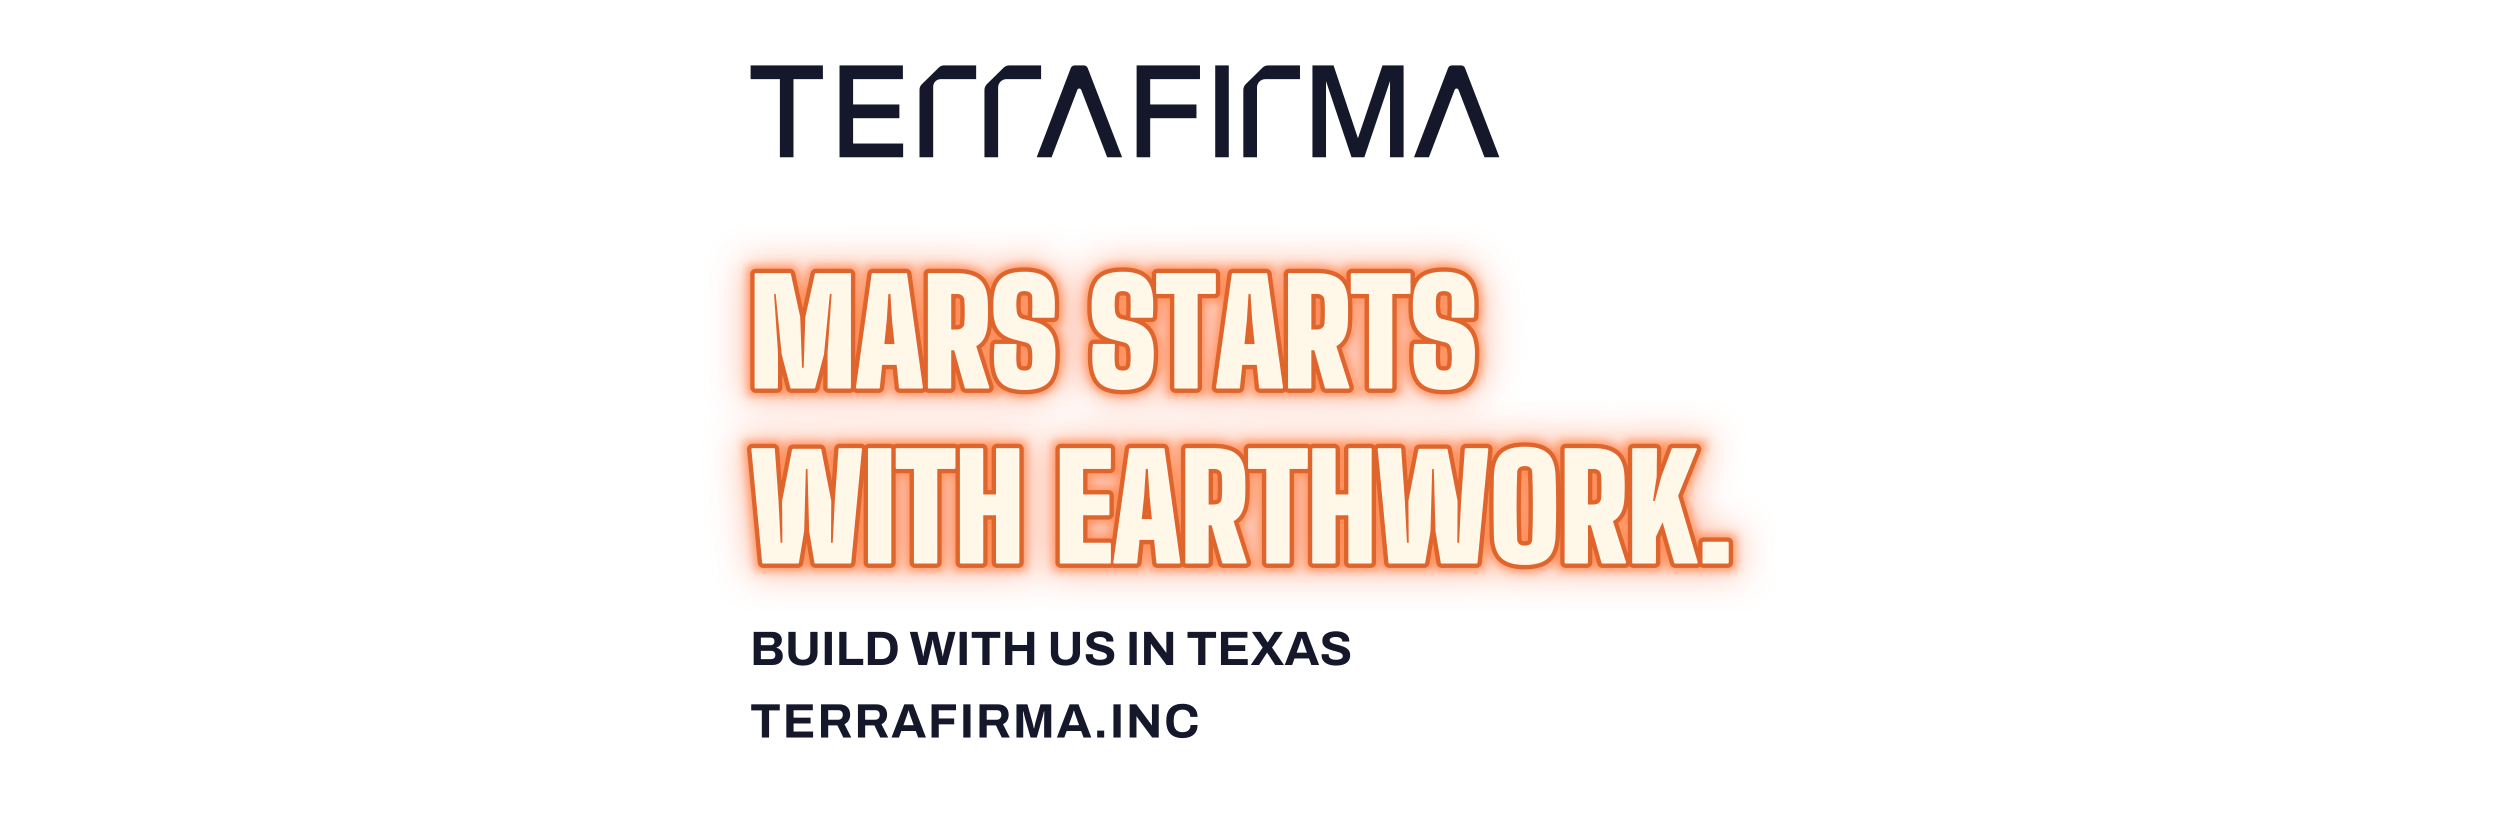
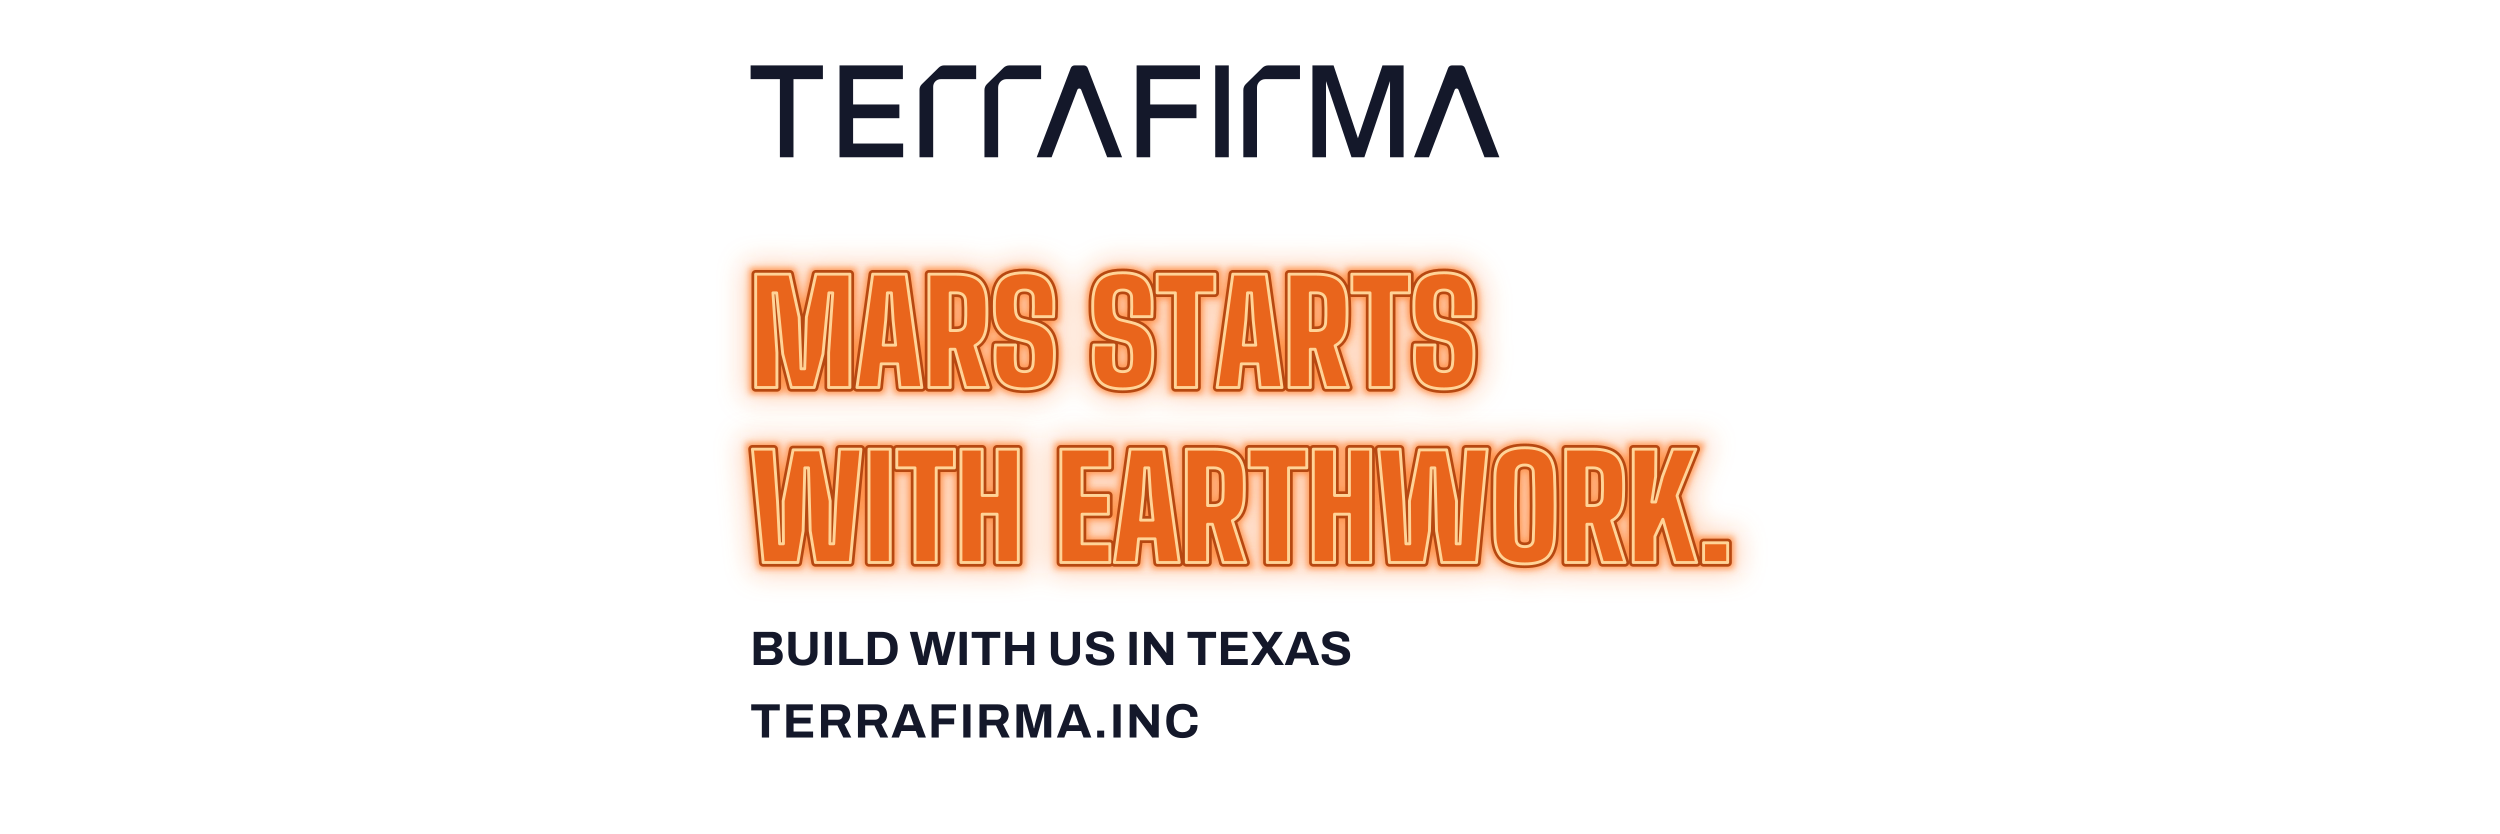
<svg xmlns="http://www.w3.org/2000/svg" width="3000" height="1000" viewBox="0 0 3000 1000" role="img">
  <defs>
    <filter id="bloom" x="-20%" y="-40%" width="140%" height="180%">
-       <feGaussianBlur stdDeviation="22" />
+       <feGaussianBlur stdDeviation="16" />
    </filter>
    <filter id="tube-glow" x="-12%" y="-25%" width="124%" height="150%">
-       <feGaussianBlur stdDeviation="6" />
+       <feGaussianBlur stdDeviation="4" />
    </filter>
    <path id="letter-0" d="M906.8 465.0V328.997H947.771L958.991 380.508L961.202 442.559H965.622L967.662 380.508L979.052 328.997H1019.853V465.0H994.352V423.179L999.283 351.437H994.692L987.552 424.879L977.012 465.0H949.641L939.271 424.879L931.961 351.437H927.541L932.301 423.179V465.0Z M1028.353 465.0 1047.224 328.997H1087.345L1106.215 465.0H1080.035L1077.145 436.609H1057.424L1054.534 465.0ZM1059.804 414.169H1074.764L1071.704 384.078L1069.664 351.437H1064.904L1062.864 384.078Z M1114.715 465.0V328.997H1147.526Q1166.567 328.997 1175.024 336.689Q1183.482 344.382 1184.077 362.147Q1184.247 366.908 1184.29 370.478Q1184.332 374.048 1184.29 377.618Q1184.247 381.188 1184.077 385.948Q1183.737 396.998 1180.38 404.053Q1177.022 411.109 1169.967 414.849L1185.947 465.0H1158.917L1145.996 419.099H1140.216V465.0ZM1140.216 396.658H1147.526Q1152.881 396.658 1155.601 394.193Q1158.322 391.728 1158.577 387.308Q1158.832 383.143 1158.917 378.595Q1159.002 374.048 1158.917 369.5Q1158.832 364.952 1158.577 360.787Q1158.322 356.282 1155.601 353.86Q1152.881 351.437 1147.526 351.437H1140.216Z M1229.383 466.7Q1210.683 466.7 1202.735 458.795Q1194.787 450.89 1194.022 432.529Q1193.937 429.809 1193.937 426.537Q1193.937 423.264 1194.107 419.991Q1194.277 416.719 1194.702 413.999H1218.673Q1218.333 420.204 1218.248 426.239Q1218.163 432.274 1218.673 437.289Q1219.098 441.454 1221.691 443.707Q1224.283 445.96 1229.383 445.96Q1234.399 445.96 1236.736 443.707Q1239.074 441.454 1239.584 437.289Q1239.924 434.399 1240.051 431.552Q1240.179 428.704 1240.051 425.857Q1239.924 423.009 1239.584 420.119Q1239.244 416.549 1237.374 413.659Q1235.504 410.769 1231.423 409.749L1217.483 406.179Q1208.643 403.883 1203.458 399.591Q1198.273 395.298 1195.935 388.923Q1193.597 382.548 1193.342 374.048Q1193.257 370.308 1193.257 367.375Q1193.257 364.442 1193.342 361.297Q1193.852 349.142 1197.465 341.662Q1201.078 334.182 1208.813 330.739Q1216.548 327.296 1229.383 327.296Q1247.489 327.296 1255.649 335.159Q1263.809 343.022 1264.574 361.297Q1264.744 364.952 1264.617 370.223Q1264.489 375.493 1264.234 379.998H1239.754Q1240.009 374.133 1240.094 368.268Q1240.179 362.402 1239.924 356.537Q1239.839 352.457 1236.991 350.247Q1234.143 348.037 1229.383 348.037Q1224.283 348.037 1221.818 350.247Q1219.353 352.457 1218.843 356.537Q1218.333 360.872 1218.333 365.292Q1218.333 369.713 1218.843 374.048Q1219.268 377.448 1221.223 380.253Q1223.178 383.058 1227.513 384.078L1239.584 386.968Q1249.104 389.263 1254.587 393.726Q1260.069 398.188 1262.492 404.776Q1264.914 411.364 1265.254 420.119Q1265.339 422.074 1265.339 424.199Q1265.339 426.324 1265.254 428.449Q1265.169 430.574 1265.084 432.529Q1264.319 450.89 1256.287 458.795Q1248.254 466.7 1229.383 466.7Z  M1347.366 466.7Q1328.666 466.7 1320.718 458.795Q1312.77 450.89 1312.005 432.529Q1311.92 429.809 1311.92 426.537Q1311.92 423.264 1312.09 419.991Q1312.26 416.719 1312.685 413.999H1336.656Q1336.316 420.204 1336.231 426.239Q1336.146 432.274 1336.656 437.289Q1337.081 441.454 1339.674 443.707Q1342.266 445.96 1347.366 445.96Q1352.382 445.96 1354.719 443.707Q1357.057 441.454 1357.567 437.289Q1357.907 434.399 1358.034 431.552Q1358.162 428.704 1358.034 425.857Q1357.907 423.009 1357.567 420.119Q1357.227 416.549 1355.357 413.659Q1353.487 410.769 1349.406 409.749L1335.466 406.179Q1326.626 403.883 1321.441 399.591Q1316.256 395.298 1313.918 388.923Q1311.58 382.548 1311.325 374.048Q1311.24 370.308 1311.24 367.375Q1311.24 364.442 1311.325 361.297Q1311.835 349.142 1315.448 341.662Q1319.061 334.182 1326.796 330.739Q1334.531 327.296 1347.366 327.296Q1365.472 327.296 1373.632 335.159Q1381.792 343.022 1382.557 361.297Q1382.727 364.952 1382.6 370.223Q1382.472 375.493 1382.217 379.998H1357.737Q1357.992 374.133 1358.077 368.268Q1358.162 362.402 1357.907 356.537Q1357.822 352.457 1354.974 350.247Q1352.126 348.037 1347.366 348.037Q1342.266 348.037 1339.801 350.247Q1337.336 352.457 1336.826 356.537Q1336.316 360.872 1336.316 365.292Q1336.316 369.713 1336.826 374.048Q1337.251 377.448 1339.206 380.253Q1341.161 383.058 1345.496 384.078L1357.567 386.968Q1367.087 389.263 1372.57 393.726Q1378.052 398.188 1380.475 404.776Q1382.897 411.364 1383.237 420.119Q1383.322 422.074 1383.322 424.199Q1383.322 426.324 1383.237 428.449Q1383.152 430.574 1383.067 432.529Q1382.302 450.89 1374.27 458.795Q1366.237 466.7 1347.366 466.7Z M1410.438 465.0V351.437H1388.592V328.997H1457.784V351.437H1435.939V465.0Z M1460.504 465.0 1479.375 328.997H1519.496L1538.366 465.0H1512.186L1509.295 436.609H1489.575L1486.685 465.0ZM1491.955 414.169H1506.915L1503.855 384.078L1501.815 351.437H1497.055L1495.015 384.078Z M1546.866 465.0V328.997H1579.677Q1598.718 328.997 1607.175 336.689Q1615.633 344.382 1616.228 362.147Q1616.398 366.908 1616.441 370.478Q1616.483 374.048 1616.441 377.618Q1616.398 381.188 1616.228 385.948Q1615.888 396.998 1612.531 404.053Q1609.173 411.109 1602.118 414.849L1618.098 465.0H1591.068L1578.147 419.099H1572.367V465.0ZM1572.367 396.658H1579.677Q1585.032 396.658 1587.752 394.193Q1590.473 391.728 1590.728 387.308Q1590.983 383.143 1591.068 378.595Q1591.153 374.048 1591.068 369.5Q1590.983 364.952 1590.728 360.787Q1590.473 356.282 1587.752 353.86Q1585.032 351.437 1579.677 351.437H1572.367Z M1644.024 465.0V351.437H1622.178V328.997H1691.37V351.437H1669.525V465.0Z M1732.766 466.7Q1714.066 466.7 1706.118 458.795Q1698.17 450.89 1697.405 432.529Q1697.32 429.809 1697.32 426.537Q1697.32 423.264 1697.49 419.991Q1697.66 416.719 1698.085 413.999H1722.056Q1721.716 420.204 1721.631 426.239Q1721.546 432.274 1722.056 437.289Q1722.481 441.454 1725.073 443.707Q1727.666 445.96 1732.766 445.96Q1737.781 445.96 1740.119 443.707Q1742.456 441.454 1742.966 437.289Q1743.306 434.399 1743.434 431.552Q1743.561 428.704 1743.434 425.857Q1743.306 423.009 1742.966 420.119Q1742.626 416.549 1740.756 413.659Q1738.886 410.769 1734.806 409.749L1720.866 406.179Q1712.026 403.883 1706.841 399.591Q1701.655 395.298 1699.318 388.923Q1696.98 382.548 1696.725 374.048Q1696.64 370.308 1696.64 367.375Q1696.64 364.442 1696.725 361.297Q1697.235 349.142 1700.848 341.662Q1704.46 334.182 1712.196 330.739Q1719.931 327.296 1732.766 327.296Q1750.872 327.296 1759.032 335.159Q1767.192 343.022 1767.957 361.297Q1768.127 364.952 1768 370.223Q1767.872 375.493 1767.617 379.998H1743.136Q1743.391 374.133 1743.476 368.268Q1743.561 362.402 1743.306 356.537Q1743.221 352.457 1740.374 350.247Q1737.526 348.037 1732.766 348.037Q1727.666 348.037 1725.201 350.247Q1722.736 352.457 1722.226 356.537Q1721.716 360.872 1721.716 365.292Q1721.716 369.713 1722.226 374.048Q1722.651 377.448 1724.606 380.253Q1726.561 383.058 1730.896 384.078L1742.966 386.968Q1752.487 389.263 1757.969 393.726Q1763.452 398.188 1765.875 404.776Q1768.297 411.364 1768.637 420.119Q1768.722 422.074 1768.722 424.199Q1768.722 426.324 1768.637 428.449Q1768.552 430.574 1768.467 432.529Q1767.702 450.89 1759.669 458.795Q1751.637 466.7 1732.766 466.7Z" />
    <path id="letter-1" d="M915.81 675.0 902.89 538.997H928.561L932.981 601.218L935.531 652.559H940.121L939.781 601.218L951.681 539.847H984.322L996.222 601.218L995.882 652.559H1000.473L1003.023 601.218L1007.443 538.997H1033.113L1020.193 675.0H978.542L972.252 637.089L970.212 561.437H965.792L963.752 637.089L957.461 675.0Z M1042.804 675.0V538.997H1068.304V675.0Z M1097.97 675.0V561.437H1076.124V538.997H1145.316V561.437H1123.471V675.0Z M1153.136 675.0V538.997H1178.637V594.588H1196.488V538.997H1221.988V675.0H1196.488V617.029H1178.637V675.0Z  M1272.989 675.0V538.997H1331.811V561.437H1298.49V594.588H1330.111V617.029H1298.49V652.559H1331.811V675.0Z M1337.251 675.0 1356.122 538.997H1396.243L1415.113 675.0H1388.932L1386.042 646.609H1366.322L1363.432 675.0ZM1368.702 624.169H1383.662L1380.602 594.078L1378.562 561.437H1373.802L1371.762 594.078Z M1423.613 675.0V538.997H1456.424Q1475.465 538.997 1483.922 546.689Q1492.38 554.382 1492.975 572.147Q1493.145 576.908 1493.188 580.478Q1493.23 584.048 1493.188 587.618Q1493.145 591.188 1492.975 595.948Q1492.635 606.998 1489.277 614.053Q1485.92 621.109 1478.865 624.849L1494.845 675.0H1467.814L1454.894 629.099H1449.114V675.0ZM1449.114 606.658H1456.424Q1461.779 606.658 1464.499 604.193Q1467.219 601.728 1467.474 597.308Q1467.729 593.143 1467.814 588.595Q1467.899 584.048 1467.814 579.5Q1467.729 574.952 1467.474 570.787Q1467.219 566.282 1464.499 563.86Q1461.779 561.437 1456.424 561.437H1449.114Z M1520.771 675.0V561.437H1498.925V538.997H1568.117V561.437H1546.271V675.0Z M1575.937 675.0V538.997H1601.438V594.588H1619.288V538.997H1644.789V675.0H1619.288V617.029H1601.438V675.0Z M1667.4 675.0 1654.479 538.997H1680.15L1684.57 601.218L1687.12 652.559H1691.71L1691.37 601.218L1703.27 539.847H1735.911L1747.812 601.218L1747.472 652.559H1752.062L1754.612 601.218L1759.032 538.997H1784.702L1771.782 675.0H1730.131L1723.841 637.089L1721.801 561.437H1717.381L1715.341 637.089L1709.051 675.0Z M1829.754 676.7Q1811.053 676.7 1802.68 668.795Q1794.308 660.89 1793.883 642.529Q1793.713 634.199 1793.628 625.189Q1793.543 616.179 1793.543 606.913Q1793.543 597.648 1793.628 588.638Q1793.713 579.628 1793.883 571.297Q1794.308 553.022 1802.68 545.159Q1811.053 537.296 1829.754 537.296Q1848.539 537.296 1856.699 545.159Q1864.86 553.022 1865.455 571.297Q1865.795 579.798 1865.965 588.808Q1866.135 597.818 1866.135 607.041Q1866.135 616.264 1865.965 625.231Q1865.795 634.199 1865.455 642.529Q1864.86 660.89 1856.699 668.795Q1848.539 676.7 1829.754 676.7ZM1829.754 655.96Q1834.769 655.96 1837.319 653.707Q1839.869 651.454 1839.954 647.289Q1840.379 638.619 1840.549 628.249Q1840.719 617.879 1840.719 606.913Q1840.719 595.948 1840.549 585.578Q1840.379 575.207 1839.954 566.537Q1839.869 562.457 1837.234 560.247Q1834.599 558.037 1829.754 558.037Q1824.909 558.037 1822.231 560.247Q1819.553 562.457 1819.383 566.537Q1819.043 575.207 1818.831 585.578Q1818.618 595.948 1818.618 606.913Q1818.618 617.879 1818.831 628.249Q1819.043 638.619 1819.383 647.289Q1819.553 651.454 1822.231 653.707Q1824.909 655.96 1829.754 655.96Z M1878.8 675.0V538.997H1911.611Q1930.651 538.997 1939.109 546.689Q1947.567 554.382 1948.162 572.147Q1948.332 576.908 1948.374 580.478Q1948.417 584.048 1948.374 587.618Q1948.332 591.188 1948.162 595.948Q1947.822 606.998 1944.464 614.053Q1941.106 621.109 1934.051 624.849L1950.032 675.0H1923.001L1910.081 629.099H1904.301V675.0ZM1904.301 606.658H1911.611Q1916.966 606.658 1919.686 604.193Q1922.406 601.728 1922.661 597.308Q1922.916 593.143 1923.001 588.595Q1923.086 584.048 1923.001 579.5Q1922.916 574.952 1922.661 570.787Q1922.406 566.282 1919.686 563.86Q1916.966 561.437 1911.611 561.437H1904.301Z M1959.892 675.0V538.997H1987.093L1986.753 571.977L1982.163 602.408H1986.753L1994.913 571.977L2007.153 538.997H2035.034L2012.423 594.928L2036.054 675.0H2010.213L1995.423 623.149L1985.903 643.719V675.0Z M2044.299 675.0V651.369H2073.2V675.0Z" />
  </defs>
  <g transform="translate(900 78) scale(0.7731959)">
    <path d="M237.293 21.963H160.009V61.233H231.826V82.581H160.009V121.85H237.684V143.198H138.934V0.616H237.293V21.963ZM698.383 21.963H621.098V61.233H692.916V82.581H621.098V143.194H600.02L600.022 143.191V0.616H698.383V21.963ZM113.158 21.963H67.489V143.191H46.407V21.963H0.941V0.616H113.158V21.963ZM301.174 0.616H350.985V21.963H295.971C289.518 21.964 284.29 27.226 284.29 33.713V143.191H263.066V38.343C263.066 35.181 264.335 32.15 266.584 29.937L293.011 3.96C295.195 1.815 298.123 0.612 301.177 0.612L301.174 0.616ZM451.79 21.963H397.978C390.861 21.964 385.092 27.767 385.092 34.925V143.191H363.868V38.852C363.868 35.362 365.266 32.021 367.747 29.581L393.461 4.306C395.867 1.941 399.105 0.616 402.472 0.616H451.79V21.963ZM518.125 0.616C520.786 0.616 523.174 2.259 524.134 4.754L577.47 143.191H554.339L514.04 38.595C512.973 35.832 509.086 35.839 508.029 38.605L468.089 143.191H444.958L497.82 4.773C498.777 2.268 501.168 0.616 503.835 0.616H518.125ZM743.095 143.191H722.017V0.616H743.095V143.191ZM853.564 21.963H799.752C792.636 21.964 786.866 27.767 786.866 34.925V143.191H765.643V38.852C765.643 35.362 767.041 32.021 769.521 29.581L795.235 4.306C797.642 1.941 800.88 0.616 804.246 0.616H853.564V21.963ZM943.524 113.658L981.588 0.616H1014.39V143.191H993.309V24.945L953.493 143.191H933.501L893.973 25.091V143.191H872.894V0.616H905.689L943.524 113.658ZM1103.72 0.616C1106.38 0.616 1108.76 2.259 1109.72 4.754L1163.06 143.191H1139.93L1099.63 38.595C1098.56 35.832 1094.68 35.838 1093.62 38.605L1053.68 143.191H1030.55L1083.41 4.773C1084.37 2.268 1086.76 0.616 1089.42 0.616H1103.72Z" fill="#14182A" />
  </g>
-   <use href="#letter-0" fill="none" stroke="#FF713F" stroke-width="30" opacity=".42" filter="url(#bloom)" />
-   <use href="#letter-0" fill="none" stroke="#FF854B" stroke-width="20" opacity=".82" filter="url(#tube-glow)" />
-   <use href="#letter-0" fill="#FFF7E7" stroke="#DF652D" stroke-width="13" stroke-linejoin="round" paint-order="stroke fill" />
-   <use href="#letter-0" fill="none" stroke="#FFF9EB" stroke-width="2.5" stroke-linejoin="round" />
-   <use href="#letter-1" fill="none" stroke="#FF713F" stroke-width="30" opacity=".42" filter="url(#bloom)" />
-   <use href="#letter-1" fill="none" stroke="#FF854B" stroke-width="20" opacity=".82" filter="url(#tube-glow)" />
-   <use href="#letter-1" fill="#FFF7E7" stroke="#DF652D" stroke-width="13" stroke-linejoin="round" paint-order="stroke fill" />
-   <use href="#letter-1" fill="none" stroke="#FFF9EB" stroke-width="2.5" stroke-linejoin="round" />
+   <use href="#letter-0" fill="none" stroke="#FF711F" stroke-width="26" opacity=".32" filter="url(#bloom)" />
+   <use href="#letter-0" fill="none" stroke="#FF7A24" stroke-width="15" opacity=".72" filter="url(#tube-glow)" />
+   <use href="#letter-0" fill="#E9651C" stroke="#B74811" stroke-width="10" stroke-linejoin="round" paint-order="stroke fill" />
+   <use href="#letter-0" fill="none" stroke="#FFD397" stroke-width="3.5" stroke-linejoin="round" />
+   <use href="#letter-1" fill="none" stroke="#FF711F" stroke-width="26" opacity=".32" filter="url(#bloom)" />
+   <use href="#letter-1" fill="none" stroke="#FF7A24" stroke-width="15" opacity=".72" filter="url(#tube-glow)" />
+   <use href="#letter-1" fill="#E9651C" stroke="#B74811" stroke-width="10" stroke-linejoin="round" paint-order="stroke fill" />
+   <use href="#letter-1" fill="none" stroke="#FFD397" stroke-width="3.5" stroke-linejoin="round" />
  <path fill="#14182A" d="M904.408 798.0V758.212H927.144Q930.276 758.212 932.799 759.43Q935.322 760.648 936.772 762.852Q938.222 765.056 938.222 768.014Q938.222 770.392 937.352 772.248Q936.482 774.104 935.003 775.322Q933.524 776.54 931.668 777.12V777.352Q933.872 777.816 935.583 779.092Q937.294 780.368 938.309 782.369Q939.324 784.37 939.324 787.096Q939.324 790.692 937.671 793.128Q936.018 795.564 933.292 796.782Q930.566 798.0 927.202 798.0ZM913.05 790.924H925.52Q927.666 790.924 929.029 789.706Q930.392 788.488 930.392 785.936Q930.392 784.428 929.812 783.326Q929.232 782.224 928.072 781.615Q926.912 781.006 925.114 781.006H913.05ZM913.05 774.278H924.534Q926.1 774.278 927.173 773.669Q928.246 773.06 928.797 772.045Q929.348 771.03 929.348 769.696Q929.348 767.434 928.101 766.274Q926.854 765.114 924.824 765.114H913.05Z M963.51 798.696Q958.058 798.696 954.143 796.956Q950.228 795.216 948.14 791.707Q946.052 788.198 946.052 782.978V758.212H954.752V782.746Q954.752 787.038 957.014 789.329Q959.276 791.62 963.51 791.62Q967.744 791.62 970.035 789.329Q972.326 787.038 972.326 782.746V758.212H981.026V782.978Q981.026 788.198 978.938 791.707Q976.85 795.216 972.935 796.956Q969.02 798.696 963.51 798.696Z M989.668 798.0V758.212H998.31V798.0Z M1007.126 798.0V758.212H1015.768V790.634H1035.836V798.0Z M1041.404 798.0V758.212H1057.644Q1063.85 758.212 1068.2 760.358Q1072.55 762.504 1074.899 766.883Q1077.248 771.262 1077.248 778.106Q1077.248 784.892 1074.899 789.3Q1072.55 793.708 1068.2 795.854Q1063.85 798.0 1057.644 798.0ZM1050.046 790.866H1057.586Q1060.196 790.866 1062.226 790.112Q1064.256 789.358 1065.59 787.879Q1066.924 786.4 1067.62 784.167Q1068.316 781.934 1068.316 778.976V777.236Q1068.316 774.278 1067.62 772.045Q1066.924 769.812 1065.59 768.333Q1064.256 766.854 1062.226 766.071Q1060.196 765.288 1057.586 765.288H1050.046Z  M1102.188 798.0 1091.748 758.212H1100.912L1106.712 781.934Q1106.886 782.456 1107.06 783.471Q1107.234 784.486 1107.408 785.588Q1107.582 786.69 1107.698 787.56H1107.988Q1108.104 786.922 1108.191 786.11Q1108.278 785.298 1108.423 784.515Q1108.568 783.732 1108.713 783.036Q1108.858 782.34 1108.916 781.934L1114.31 758.212H1124.634L1130.144 781.934Q1130.318 782.514 1130.492 783.5Q1130.666 784.486 1130.84 785.588Q1131.014 786.69 1131.13 787.56H1131.42Q1131.536 786.922 1131.681 786.168Q1131.826 785.414 1131.971 784.631Q1132.116 783.848 1132.29 783.152Q1132.464 782.456 1132.58 781.934L1138.322 758.212H1146.616L1136.118 798.0H1126.258L1120.4 773.524Q1120.226 772.712 1120.023 771.639Q1119.82 770.566 1119.646 769.522Q1119.472 768.478 1119.356 767.666H1119.124Q1119.008 768.478 1118.863 769.58Q1118.718 770.682 1118.515 771.726Q1118.312 772.77 1118.138 773.524L1112.338 798.0Z M1151.546 798.0V758.212H1160.188V798.0Z M1178.806 798.0V765.462H1166.046V758.212H1200.324V765.462H1187.506V798.0Z M1206.182 798.0V758.212H1214.824V773.988H1232.456V758.212H1241.098V798.0H1232.456V781.296H1214.824V798.0Z  M1278.508 798.696Q1273.056 798.696 1269.141 796.956Q1265.226 795.216 1263.138 791.707Q1261.05 788.198 1261.05 782.978V758.212H1269.75V782.746Q1269.75 787.038 1272.012 789.329Q1274.274 791.62 1278.508 791.62Q1282.742 791.62 1285.033 789.329Q1287.324 787.038 1287.324 782.746V758.212H1296.024V782.978Q1296.024 788.198 1293.936 791.707Q1291.848 795.216 1287.933 796.956Q1284.018 798.696 1278.508 798.696Z M1320.152 798.696Q1316.672 798.696 1313.54 798.0Q1310.408 797.304 1308.001 795.767Q1305.594 794.23 1304.231 791.881Q1302.868 789.532 1302.868 786.168Q1302.868 785.878 1302.868 785.559Q1302.868 785.24 1302.926 785.066H1311.51Q1311.452 785.24 1311.452 785.53Q1311.452 785.82 1311.452 786.052Q1311.452 787.908 1312.467 789.184Q1313.482 790.46 1315.454 791.098Q1317.426 791.736 1320.036 791.736Q1321.718 791.736 1323.023 791.533Q1324.328 791.33 1325.343 790.953Q1326.358 790.576 1327.025 790.054Q1327.692 789.532 1328.011 788.836Q1328.33 788.14 1328.33 787.27Q1328.33 785.704 1327.315 784.718Q1326.3 783.732 1324.531 783.036Q1322.762 782.34 1320.558 781.76Q1318.354 781.18 1316.034 780.571Q1313.714 779.962 1311.51 779.063Q1309.306 778.164 1307.566 776.888Q1305.826 775.612 1304.782 773.64Q1303.738 771.668 1303.738 768.884Q1303.738 765.926 1304.985 763.78Q1306.232 761.634 1308.494 760.242Q1310.756 758.85 1313.714 758.183Q1316.672 757.516 1320.152 757.516Q1323.4 757.516 1326.3 758.183Q1329.2 758.85 1331.404 760.3Q1333.608 761.75 1334.855 763.954Q1336.102 766.158 1336.102 769.174V769.87H1327.692V769.406Q1327.692 767.84 1326.764 766.738Q1325.836 765.636 1324.154 764.998Q1322.472 764.36 1320.21 764.36Q1317.774 764.36 1316.063 764.824Q1314.352 765.288 1313.453 766.187Q1312.554 767.086 1312.554 768.304Q1312.554 769.696 1313.569 770.595Q1314.584 771.494 1316.353 772.161Q1318.122 772.828 1320.326 773.35Q1322.53 773.872 1324.85 774.51Q1327.17 775.148 1329.374 776.018Q1331.578 776.888 1333.318 778.193Q1335.058 779.498 1336.102 781.412Q1337.146 783.326 1337.146 785.994Q1337.146 790.576 1334.942 793.36Q1332.738 796.144 1328.91 797.42Q1325.082 798.696 1320.152 798.696Z  M1355.416 798.0V758.212H1364.058V798.0Z M1372.874 798.0V758.212H1380.82L1396.828 779.672Q1397.176 780.078 1397.698 780.803Q1398.22 781.528 1398.684 782.224Q1399.148 782.92 1399.322 783.326H1399.612Q1399.612 782.34 1399.612 781.383Q1399.612 780.426 1399.612 779.672V758.212H1407.79V798.0H1399.844L1383.488 776.018Q1382.908 775.206 1382.27 774.22Q1381.632 773.234 1381.342 772.712H1381.052Q1381.052 773.582 1381.052 774.423Q1381.052 775.264 1381.052 776.018V798.0Z  M1437.776 798.0V765.462H1425.016V758.212H1459.294V765.462H1446.476V798.0Z M1465.152 798.0V758.212H1496.936V765.288H1473.852V774.162H1494.268V781.18H1473.852V790.866H1497.284V798.0Z M1500.88 798.0 1515.206 777.062 1502.272 758.212H1512.828L1521.064 770.798H1521.354L1529.532 758.212H1539.45L1526.458 777.062L1540.784 798.0H1530.228L1520.658 783.268H1520.368L1510.856 798.0Z M1541.654 798.0 1556.966 758.212H1567.638L1582.95 798.0H1573.612L1570.77 790.17H1553.428L1550.586 798.0ZM1555.922 783.21H1568.276L1564.738 773.408Q1564.506 772.77 1564.187 771.871Q1563.868 770.972 1563.52 769.87Q1563.172 768.768 1562.853 767.695Q1562.534 766.622 1562.244 765.752H1561.896Q1561.606 766.854 1561.142 768.333Q1560.678 769.812 1560.214 771.175Q1559.75 772.538 1559.46 773.408Z M1603.192 798.696Q1599.712 798.696 1596.58 798.0Q1593.448 797.304 1591.041 795.767Q1588.634 794.23 1587.271 791.881Q1585.908 789.532 1585.908 786.168Q1585.908 785.878 1585.908 785.559Q1585.908 785.24 1585.966 785.066H1594.55Q1594.492 785.24 1594.492 785.53Q1594.492 785.82 1594.492 786.052Q1594.492 787.908 1595.507 789.184Q1596.522 790.46 1598.494 791.098Q1600.466 791.736 1603.076 791.736Q1604.758 791.736 1606.063 791.533Q1607.368 791.33 1608.383 790.953Q1609.398 790.576 1610.065 790.054Q1610.732 789.532 1611.051 788.836Q1611.37 788.14 1611.37 787.27Q1611.37 785.704 1610.355 784.718Q1609.34 783.732 1607.571 783.036Q1605.802 782.34 1603.598 781.76Q1601.394 781.18 1599.074 780.571Q1596.754 779.962 1594.55 779.063Q1592.346 778.164 1590.606 776.888Q1588.866 775.612 1587.822 773.64Q1586.778 771.668 1586.778 768.884Q1586.778 765.926 1588.025 763.78Q1589.272 761.634 1591.534 760.242Q1593.796 758.85 1596.754 758.183Q1599.712 757.516 1603.192 757.516Q1606.44 757.516 1609.34 758.183Q1612.24 758.85 1614.444 760.3Q1616.648 761.75 1617.895 763.954Q1619.142 766.158 1619.142 769.174V769.87H1610.732V769.406Q1610.732 767.84 1609.804 766.738Q1608.876 765.636 1607.194 764.998Q1605.512 764.36 1603.25 764.36Q1600.814 764.36 1599.103 764.824Q1597.392 765.288 1596.493 766.187Q1595.594 767.086 1595.594 768.304Q1595.594 769.696 1596.609 770.595Q1597.624 771.494 1599.393 772.161Q1601.162 772.828 1603.366 773.35Q1605.57 773.872 1607.89 774.51Q1610.21 775.148 1612.414 776.018Q1614.618 776.888 1616.358 778.193Q1618.098 779.498 1619.142 781.412Q1620.186 783.326 1620.186 785.994Q1620.186 790.576 1617.982 793.36Q1615.778 796.144 1611.95 797.42Q1608.122 798.696 1603.192 798.696Z" />
  <path fill="#14182A" d="M914.21 885.0V852.462H901.45V845.212H935.728V852.462H922.91V885.0Z M943.586 885.0V845.212H975.37V852.288H952.286V861.162H972.702V868.18H952.286V877.866H975.718V885.0Z M985.2 885.0V845.212H1007.008Q1011.416 845.212 1014.345 846.778Q1017.274 848.344 1018.724 851.157Q1020.174 853.97 1020.174 857.624Q1020.174 861.51 1018.434 864.497Q1016.694 867.484 1013.388 869.05L1021.508 885.0H1011.938L1004.92 870.5H993.842V885.0ZM993.842 863.656H1005.848Q1008.458 863.656 1009.908 862.061Q1011.358 860.466 1011.358 857.74Q1011.358 856.0 1010.72 854.753Q1010.082 853.506 1008.864 852.868Q1007.646 852.23 1005.848 852.23H993.842Z M1029.54 885.0V845.212H1051.348Q1055.756 845.212 1058.685 846.778Q1061.614 848.344 1063.064 851.157Q1064.514 853.97 1064.514 857.624Q1064.514 861.51 1062.774 864.497Q1061.034 867.484 1057.728 869.05L1065.848 885.0H1056.278L1049.26 870.5H1038.182V885.0ZM1038.182 863.656H1050.188Q1052.798 863.656 1054.248 862.061Q1055.698 860.466 1055.698 857.74Q1055.698 856.0 1055.06 854.753Q1054.422 853.506 1053.204 852.868Q1051.986 852.23 1050.188 852.23H1038.182Z M1069.82 885.0 1085.132 845.212H1095.804L1111.116 885.0H1101.778L1098.936 877.17H1081.594L1078.752 885.0ZM1084.088 870.21H1096.442L1092.904 860.408Q1092.672 859.77 1092.353 858.871Q1092.034 857.972 1091.686 856.87Q1091.338 855.768 1091.019 854.695Q1090.7 853.622 1090.41 852.752H1090.062Q1089.772 853.854 1089.308 855.333Q1088.844 856.812 1088.38 858.175Q1087.916 859.538 1087.626 860.408Z M1117.872 885.0V845.212H1147.22V852.288H1126.514V862.148H1145.016V869.166H1126.514V885.0Z M1155.948 885.0V845.212H1164.59V885.0Z M1175.406 885.0V845.212H1197.214Q1201.622 845.212 1204.551 846.778Q1207.48 848.344 1208.93 851.157Q1210.38 853.97 1210.38 857.624Q1210.38 861.51 1208.64 864.497Q1206.9 867.484 1203.594 869.05L1211.714 885.0H1202.144L1195.126 870.5H1184.048V885.0ZM1184.048 863.656H1196.054Q1198.664 863.656 1200.114 862.061Q1201.564 860.466 1201.564 857.74Q1201.564 856.0 1200.926 854.753Q1200.288 853.506 1199.07 852.868Q1197.852 852.23 1196.054 852.23H1184.048Z M1219.746 885.0V845.212H1232.912L1238.596 865.57Q1238.944 866.672 1239.292 868.18Q1239.64 869.688 1240.017 871.167Q1240.394 872.646 1240.626 873.806H1241.09Q1241.206 872.82 1241.496 871.457Q1241.786 870.094 1242.134 868.528Q1242.482 866.962 1242.888 865.512L1248.572 845.212H1261.506V885.0H1252.98V866.15Q1252.98 863.54 1253.009 860.901Q1253.038 858.262 1253.125 856.29Q1253.212 854.318 1253.212 853.738H1252.748Q1252.632 854.376 1252.197 856.087Q1251.762 857.798 1251.269 859.712Q1250.776 861.626 1250.37 863.018L1244.164 885.0H1236.624L1230.36 863.076Q1230.012 861.858 1229.577 860.205Q1229.142 858.552 1228.765 856.783Q1228.388 855.014 1228.04 853.738H1227.576Q1227.634 855.304 1227.692 857.479Q1227.75 859.654 1227.808 861.945Q1227.866 864.236 1227.866 866.15V885.0Z M1268.262 885.0 1283.574 845.212H1294.246L1309.558 885.0H1300.22L1297.378 877.17H1280.036L1277.194 885.0ZM1282.53 870.21H1294.884L1291.346 860.408Q1291.114 859.77 1290.795 858.871Q1290.476 857.972 1290.128 856.87Q1289.78 855.768 1289.461 854.695Q1289.142 853.622 1288.852 852.752H1288.504Q1288.214 853.854 1287.75 855.333Q1287.286 856.812 1286.822 858.175Q1286.358 859.538 1286.068 860.408Z M1316.604 885.0V876.706H1325.014V885.0Z M1336.12 885.0V845.212H1344.762V885.0Z M1355.578 885.0V845.212H1363.524L1379.532 866.672Q1379.88 867.078 1380.402 867.803Q1380.924 868.528 1381.388 869.224Q1381.852 869.92 1382.026 870.326H1382.316Q1382.316 869.34 1382.316 868.383Q1382.316 867.426 1382.316 866.672V845.212H1390.494V885.0H1382.548L1366.192 863.018Q1365.612 862.206 1364.974 861.22Q1364.336 860.234 1364.046 859.712H1363.756Q1363.756 860.582 1363.756 861.423Q1363.756 862.264 1363.756 863.018V885.0Z M1419.116 885.696Q1412.91 885.696 1408.502 883.521Q1404.094 881.346 1401.803 876.764Q1399.512 872.182 1399.512 865.106Q1399.512 854.666 1404.645 849.591Q1409.778 844.516 1419.116 844.516Q1424.22 844.516 1428.28 846.256Q1432.34 847.996 1434.689 851.476Q1437.038 854.956 1437.038 860.234H1428.338Q1428.338 857.45 1427.207 855.536Q1426.076 853.622 1424.017 852.607Q1421.958 851.592 1419.232 851.592Q1415.52 851.592 1413.113 853.042Q1410.706 854.492 1409.575 857.305Q1408.444 860.118 1408.444 864.178V865.976Q1408.444 870.152 1409.604 872.965Q1410.764 875.778 1413.113 877.199Q1415.462 878.62 1419.174 878.62Q1422.074 878.62 1424.22 877.634Q1426.366 876.648 1427.526 874.734Q1428.686 872.82 1428.686 870.036H1437.038Q1437.038 875.314 1434.747 878.794Q1432.456 882.274 1428.396 883.985Q1424.336 885.696 1419.116 885.696Z" />
</svg>
